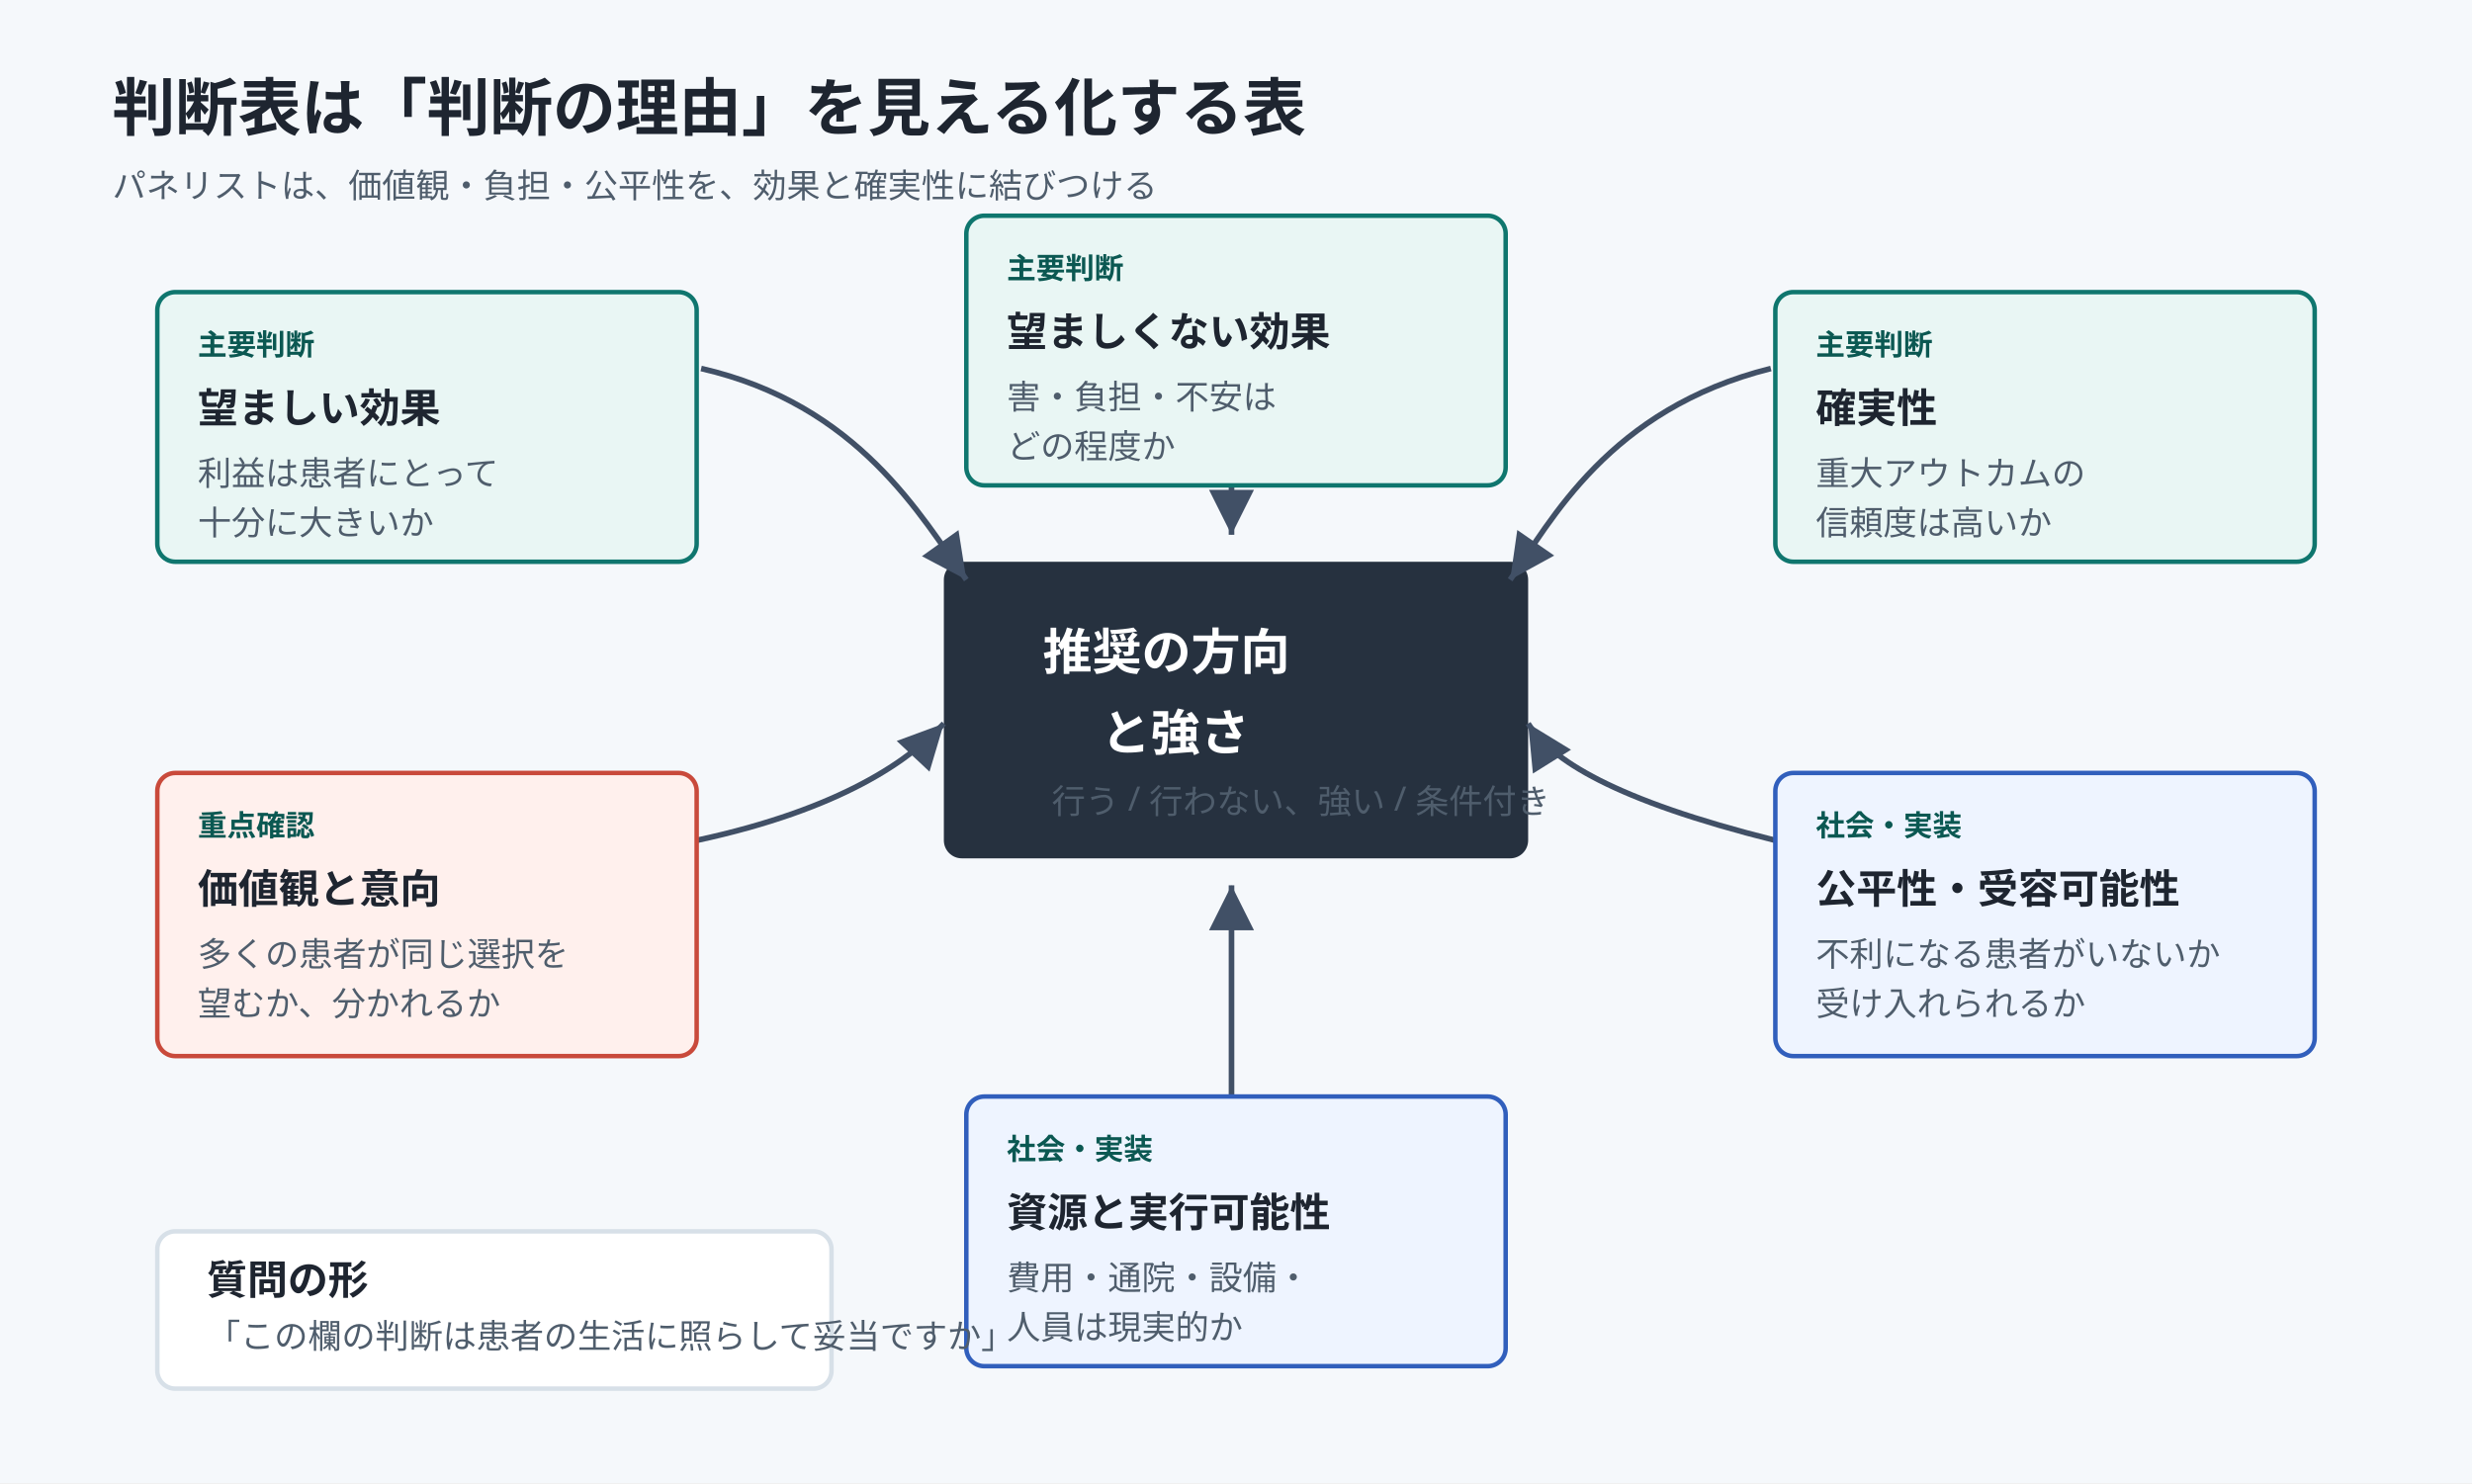
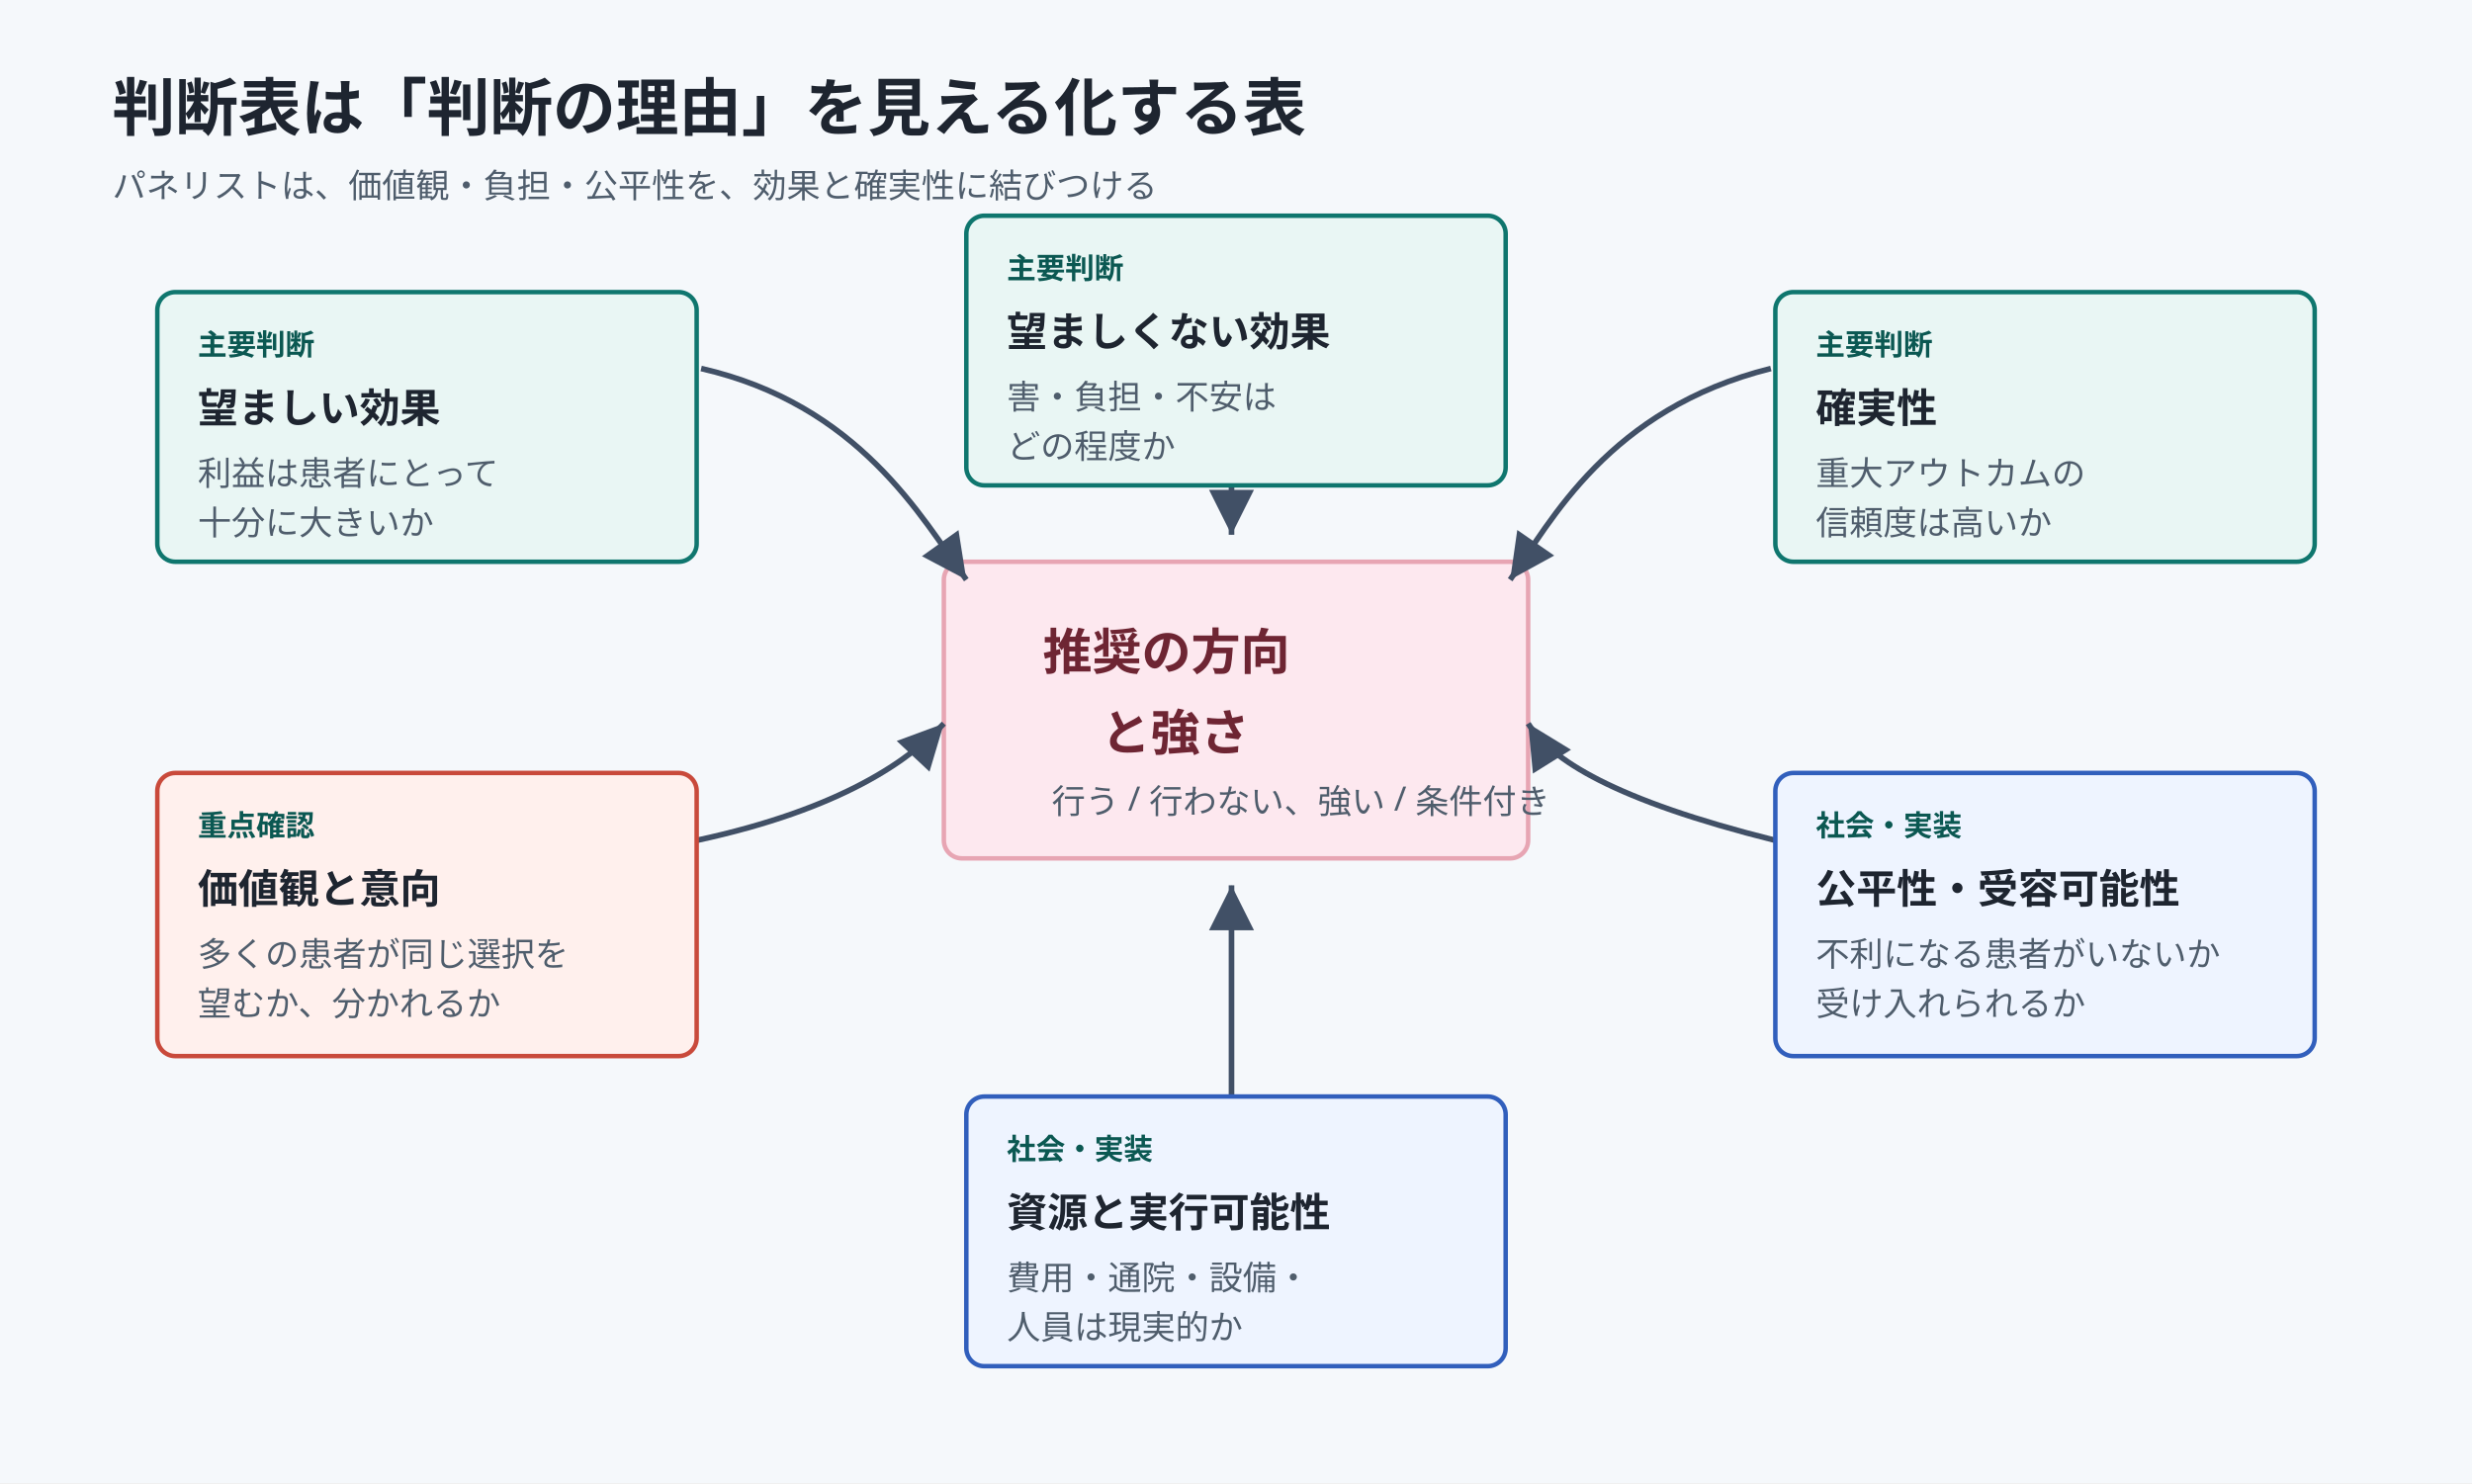
<svg xmlns="http://www.w3.org/2000/svg" width="1100" height="660" viewBox="0 0 1100 660" role="img" aria-labelledby="title desc">
  <defs>
    <marker id="arrow" markerWidth="12" markerHeight="12" refX="10" refY="6" orient="auto">
      <path d="M2,2 L10,6 L2,10 Z" fill="#415066" />
    </marker>
    <style>
      .bg{fill:#f5f8fb}
-       .center{fill:#26313f}
+       .center{fill:#fde8ef;stroke:#e7a5b3;stroke-width:2}
      .card{fill:#fff;stroke:#d7e0e8;stroke-width:2}
      .primary{fill:#e9f6f4;stroke:#0f766e;stroke-width:2}
      .secondary{fill:#eef4ff;stroke:#315fbc;stroke-width:2}
      .patient{fill:#fff0ed;stroke:#c94a3b;stroke-width:2}
      .line{stroke:#415066;stroke-width:2.5;fill:none;marker-end:url(#arrow)}
      .title{font:700 28px 'Yu Gothic','Meiryo',sans-serif;fill:#1e2530}
      .h{font:700 18px 'Yu Gothic','Meiryo',sans-serif;fill:#1e2530}
-       .w{font:700 22px 'Yu Gothic','Meiryo',sans-serif;fill:#fff}
+       .w{font:700 22px 'Yu Gothic','Meiryo',sans-serif;fill:#6e2533}
      .t{font:500 15px 'Yu Gothic','Meiryo',sans-serif;fill:#4f5d6c}
      .small{font:700 13px 'Yu Gothic','Meiryo',sans-serif;fill:#0b5852}
    </style>
  </defs>
  <rect class="bg" width="1100" height="660" />
  <text class="title" x="50" y="58">判断表は「判断の理由」を見える化する表</text>
  <text class="t" x="50" y="88">パネリストは、価値観・負担・公平性を、効果と確実性に結びつける</text>
  <g transform="translate(420,250)">
    <rect class="center" x="0" y="0" width="260" height="132" rx="8" />
    <text class="w" x="44" y="48">推奨の方向</text>
    <text class="w" x="70" y="84">と強さ</text>
-     <text class="t" x="48" y="112" fill="#dce5ee">行う / 行わない、強い / 条件付き</text>
+     <text class="t" x="48" y="112" fill="#6e2533">行う / 行わない、強い / 条件付き</text>
  </g>
  <path class="line" d="M312 164 C382 180 410 230 430 258" />
  <path class="line" d="M548 168 V238" />
  <path class="line" d="M788 164 C716 182 690 232 672 258" />
  <path class="line" d="M310 374 C375 360 405 338 420 322" />
  <path class="line" d="M548 498 V394" />
  <path class="line" d="M790 374 C718 356 690 338 680 322" />
  <g transform="translate(70,130)">
    <rect class="primary" x="0" y="0" width="240" height="120" rx="8" />
    <text class="small" x="18" y="28">主要判断</text>
    <text class="h" x="18" y="58">望ましい効果</text>
    <text class="t" x="18" y="86">利益は患者にとって</text>
    <text class="t" x="18" y="108">十分に大きいか</text>
  </g>
  <g transform="translate(430,96)">
    <rect class="primary" x="0" y="0" width="240" height="120" rx="8" />
    <text class="small" x="18" y="28">主要判断</text>
    <text class="h" x="18" y="58">望ましくない効果</text>
    <text class="t" x="18" y="86">害・負担・不安は</text>
    <text class="t" x="18" y="108">どの程度か</text>
  </g>
  <g transform="translate(790,130)">
    <rect class="primary" x="0" y="0" width="240" height="120" rx="8" />
    <text class="small" x="18" y="28">主要判断</text>
    <text class="h" x="18" y="58">確実性</text>
    <text class="t" x="18" y="86">重大アウトカムの</text>
    <text class="t" x="18" y="108">信頼度は高いか</text>
  </g>
  <g transform="translate(70,344)">
    <rect class="patient" x="0" y="0" width="240" height="126" rx="8" />
    <text class="small" x="18" y="28" fill="#9c342b">重点確認</text>
    <text class="h" x="18" y="58">価値観と意向</text>
    <text class="t" x="18" y="86">多くの患者が同じ選択を</text>
    <text class="t" x="18" y="108">望むか、分かれるか</text>
  </g>
  <g transform="translate(430,488)">
    <rect class="secondary" x="0" y="0" width="240" height="120" rx="8" />
    <text class="small" x="18" y="28" fill="#315fbc">社会・実装</text>
    <text class="h" x="18" y="58">資源と実行可能性</text>
    <text class="t" x="18" y="86">費用・通院・設備・</text>
    <text class="t" x="18" y="108">人員は現実的か</text>
  </g>
  <g transform="translate(790,344)">
    <rect class="secondary" x="0" y="0" width="240" height="126" rx="8" />
    <text class="small" x="18" y="28" fill="#315fbc">社会・実装</text>
    <text class="h" x="18" y="58">公平性・受容可能性</text>
    <text class="t" x="18" y="86">不利になる患者がいないか</text>
    <text class="t" x="18" y="108">受け入れられるか</text>
  </g>
-   <rect class="card" x="70" y="548" width="300" height="70" rx="8" />
-   <text class="h" x="92" y="576">質問の形</text>
-   <text class="t" x="92" y="600">「この欄の判断は患者の生活に照らして妥当ですか」</text>
</svg>
